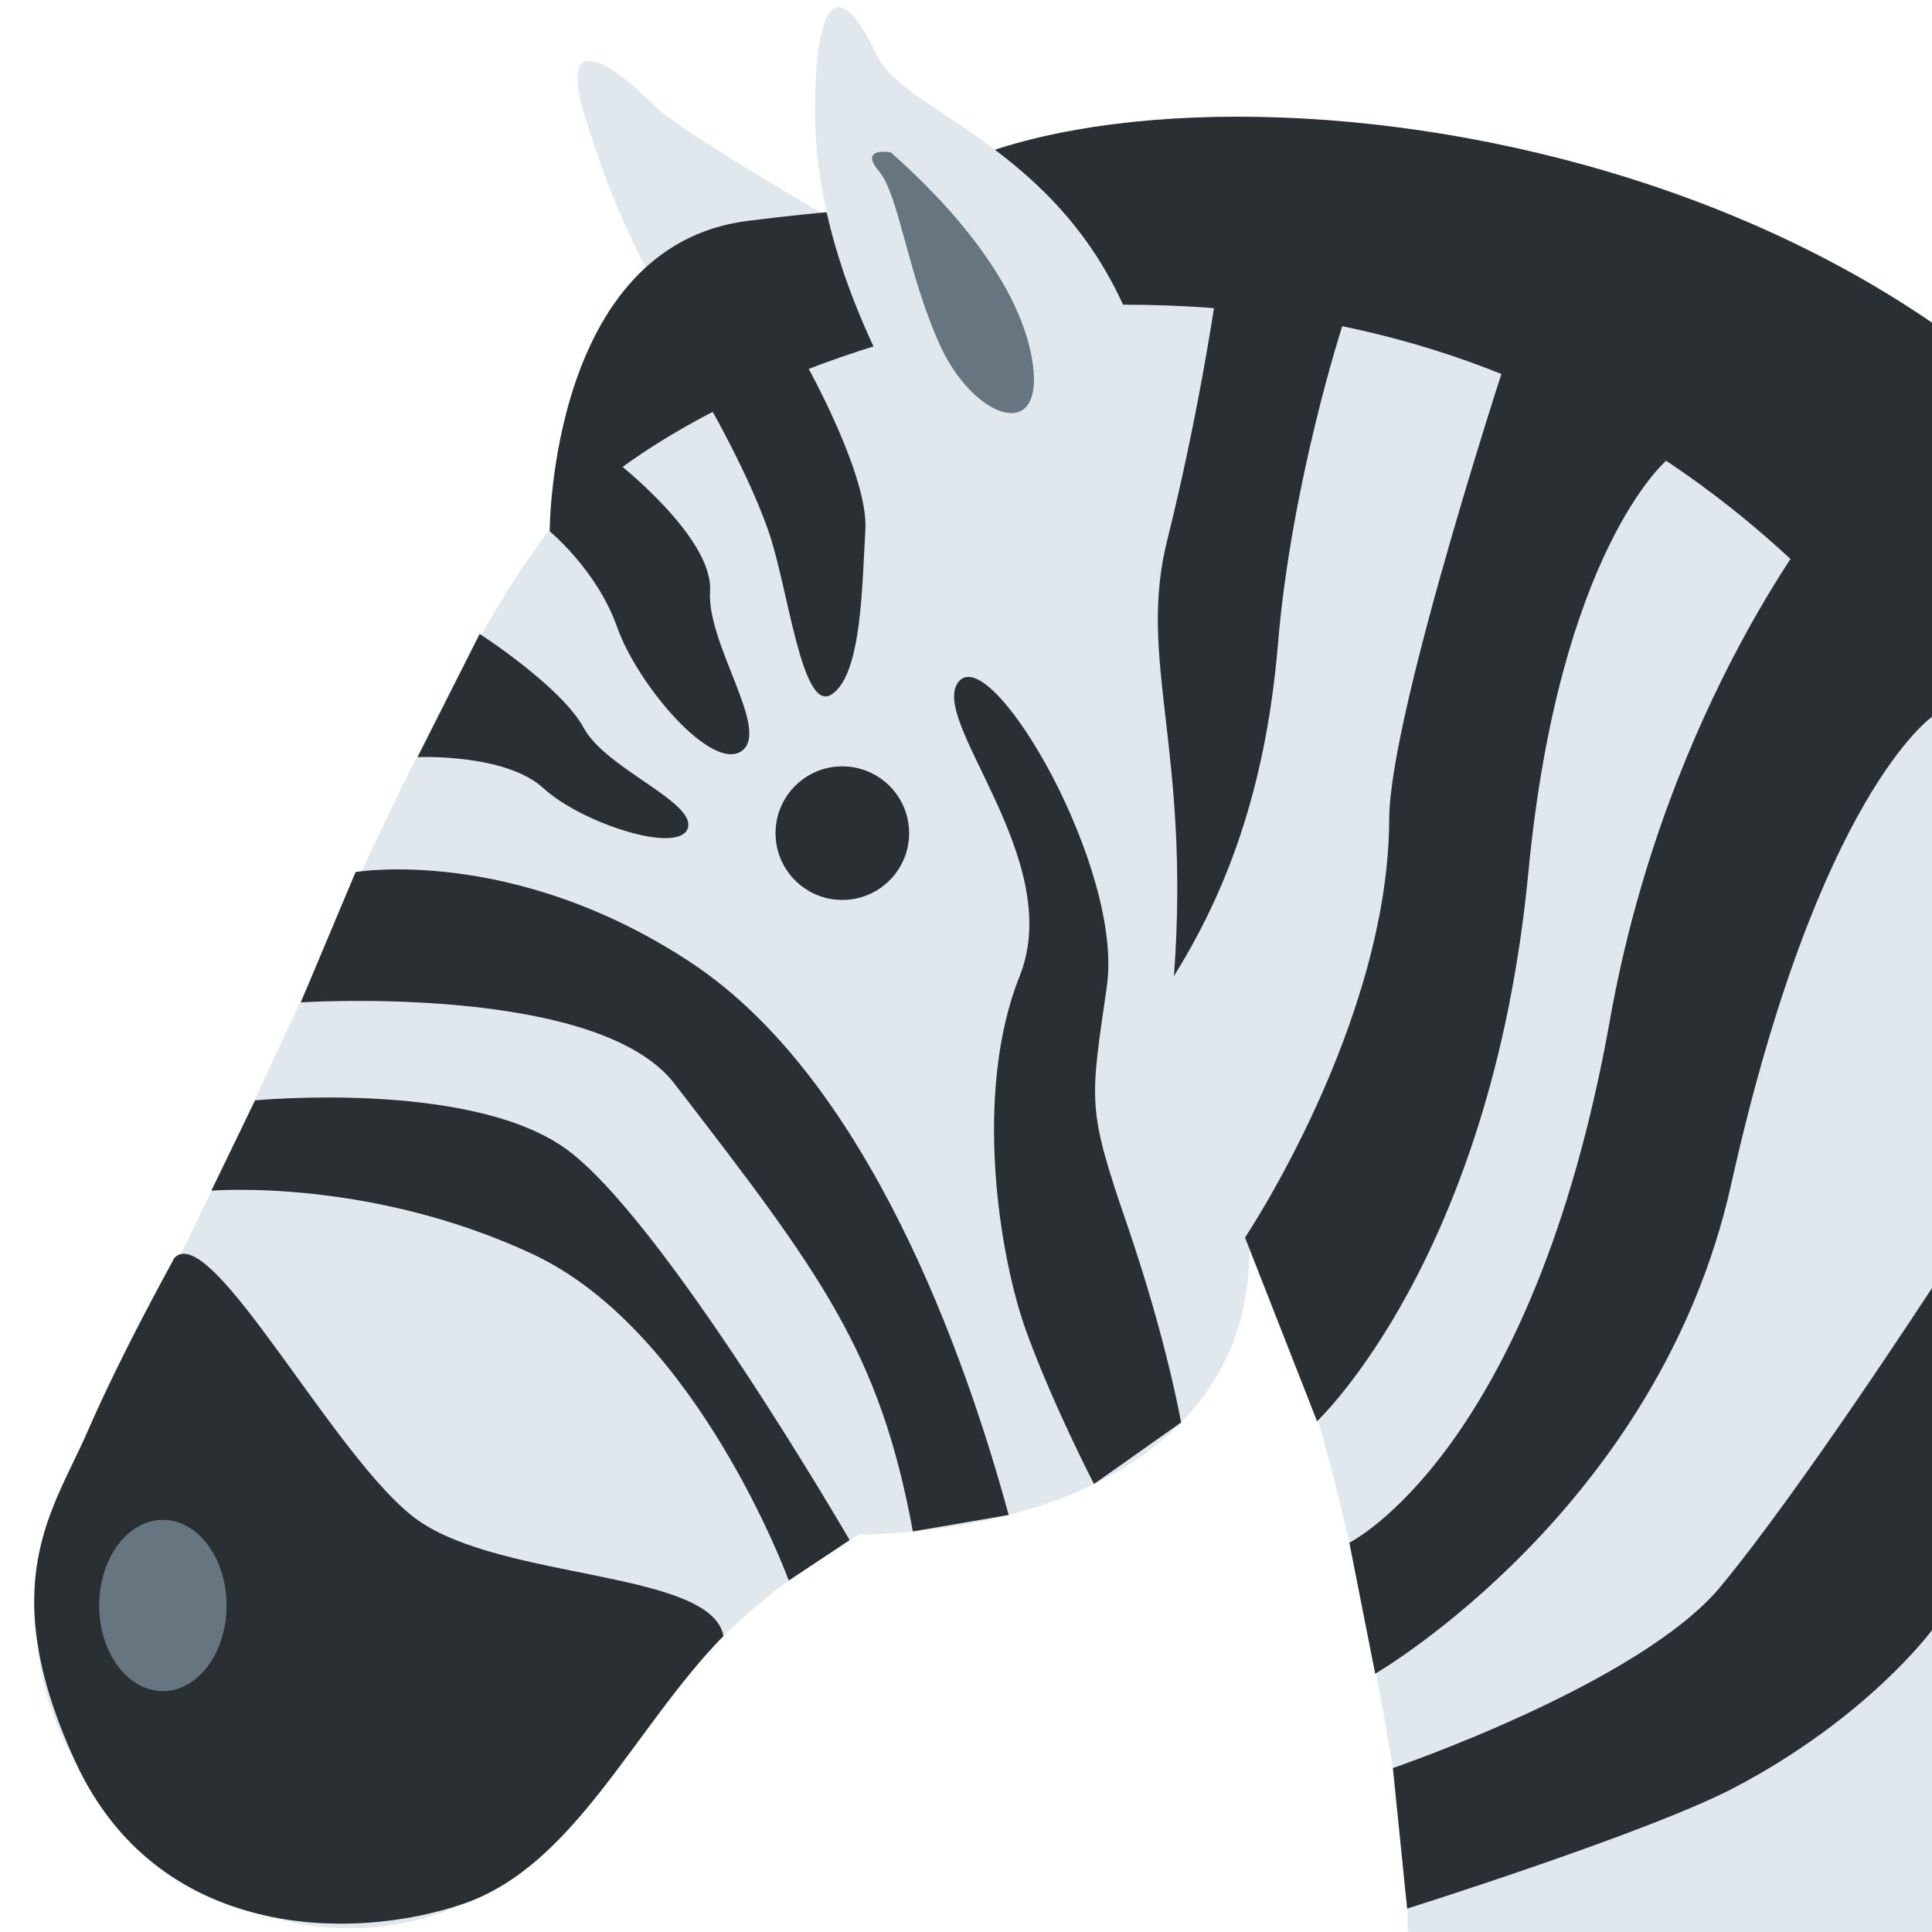
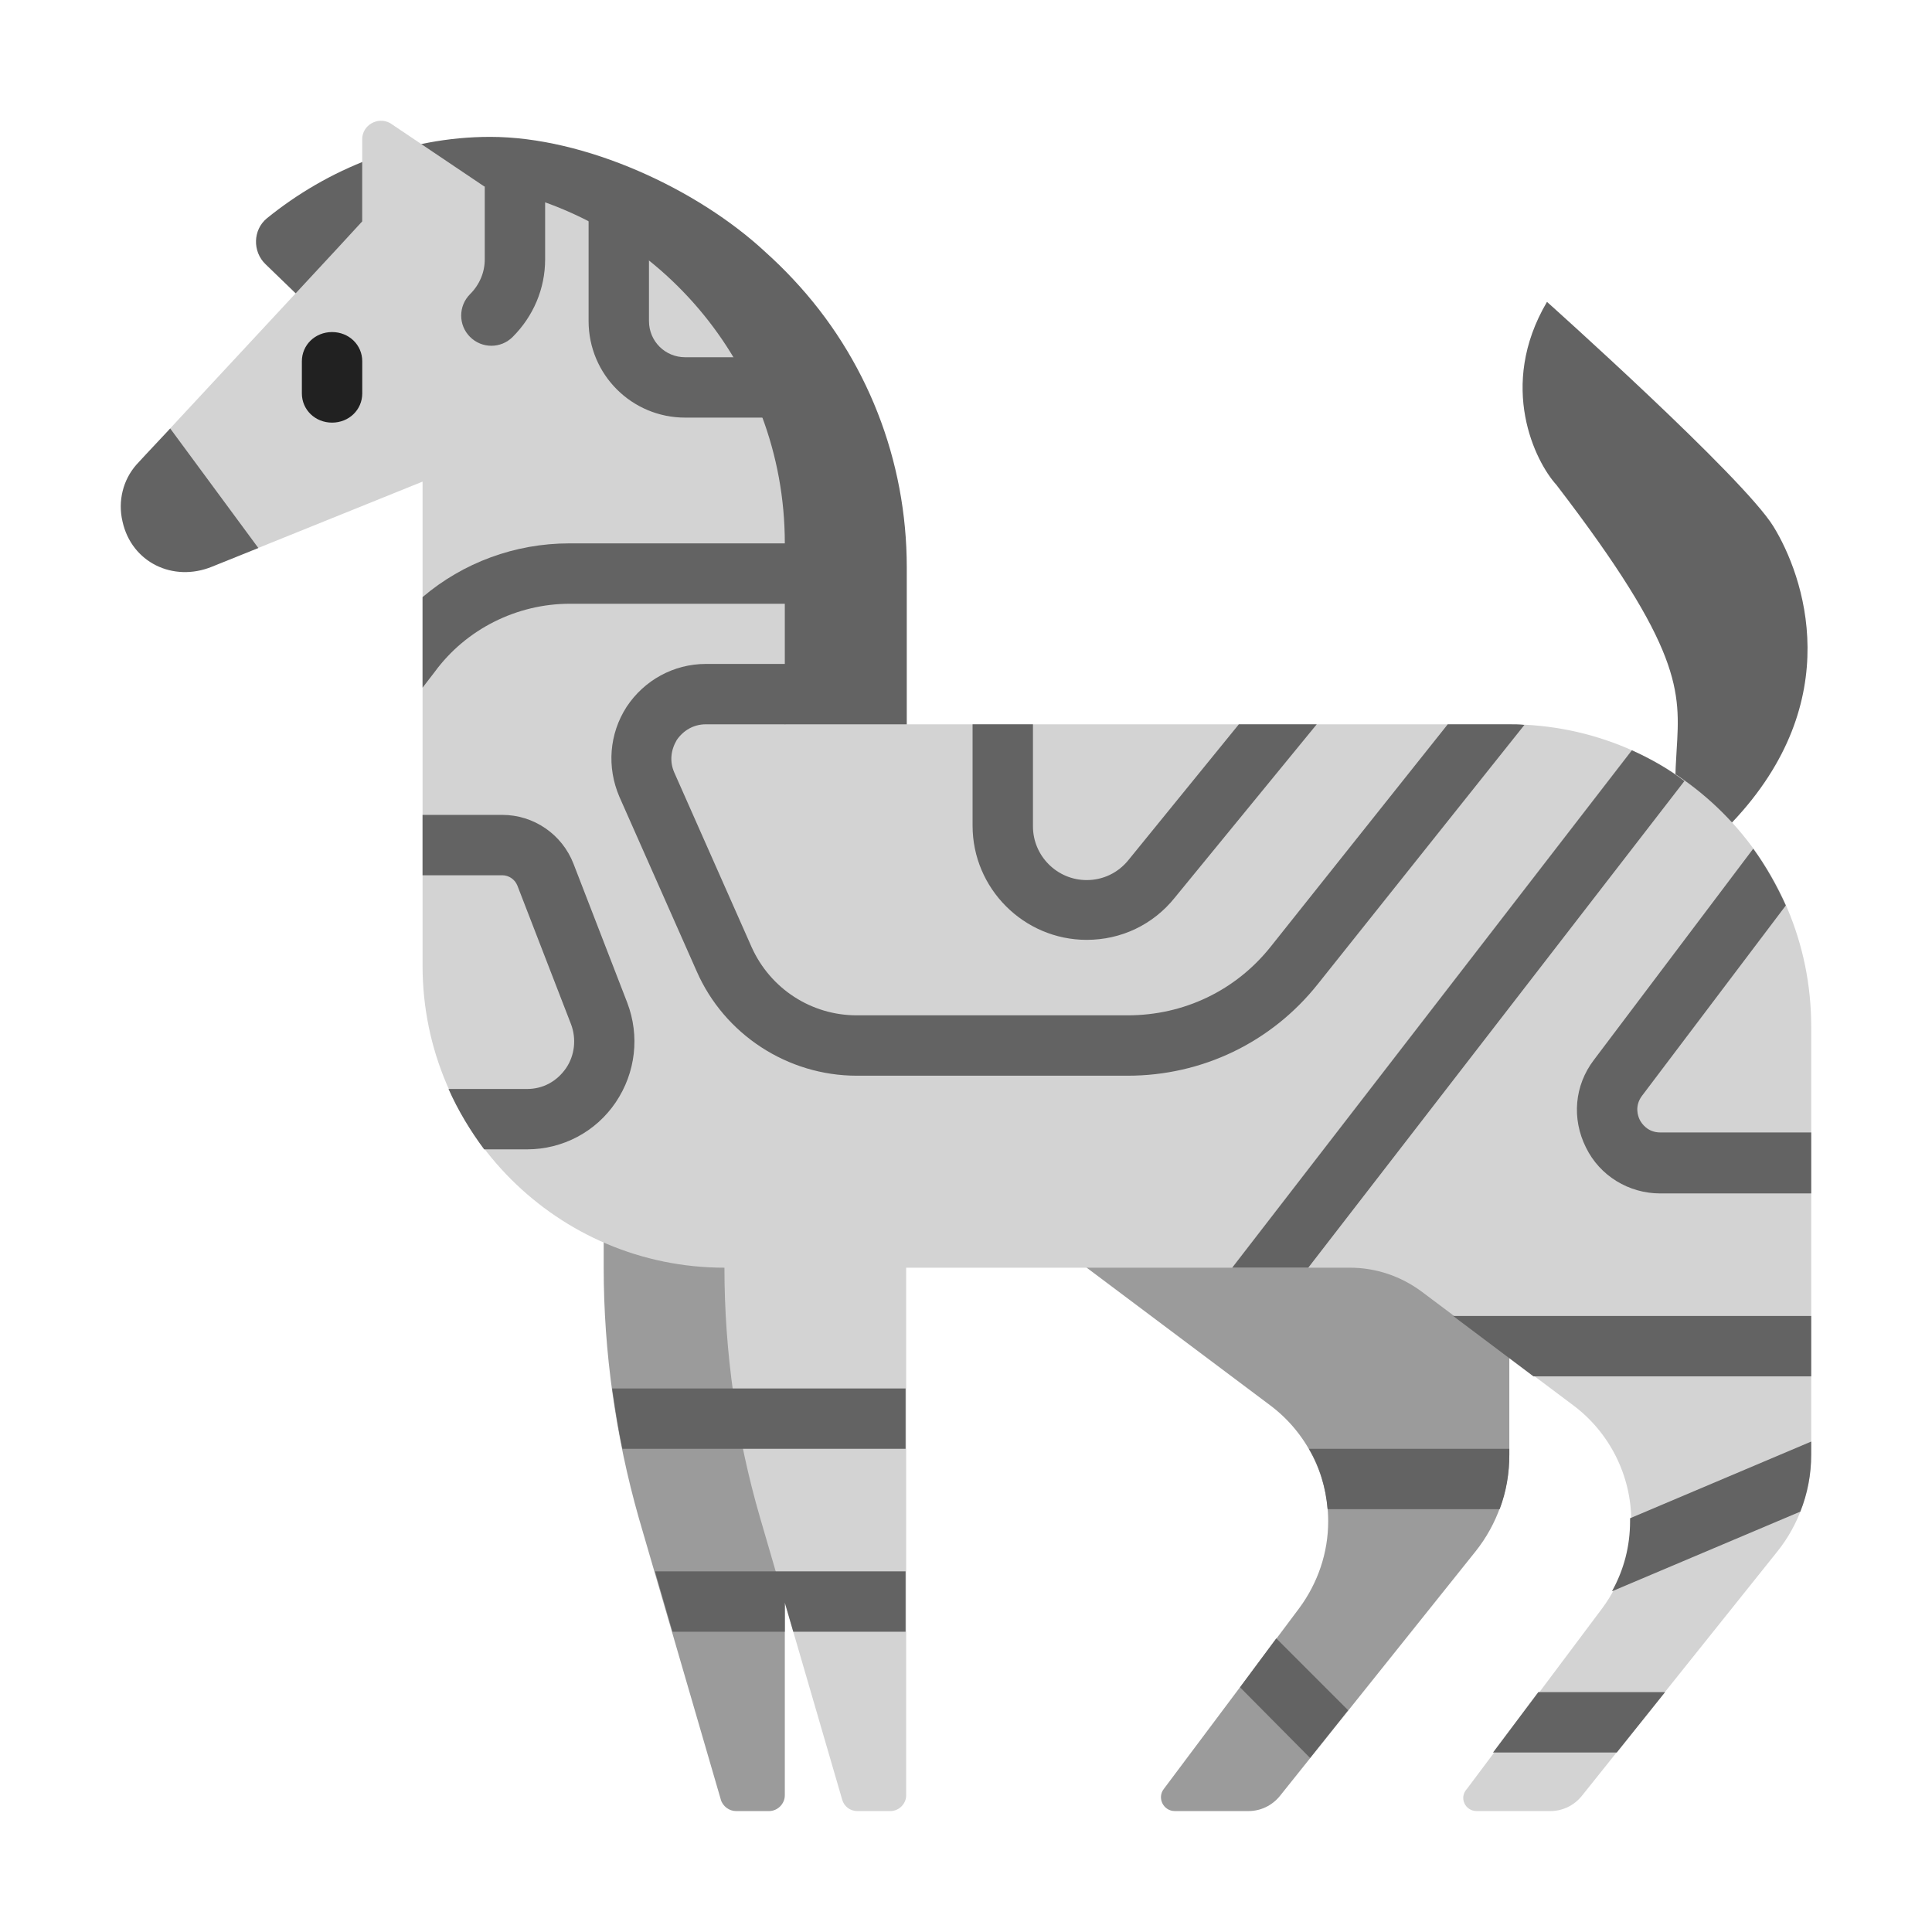
- <svg xmlns="http://www.w3.org/2000/svg" viewBox="0 0 36 36">
-   <path fill="#E1E8ED" d="M23.283 23.275s1.374 1.635 2.733 10.047c.143.883.201 1.775.217 2.678H36V7.448C31.613 3.975 25.601 3.259 18.322 5.69c0 0-5.408-3-6.147-3.739-.719-.72-1.857-1.556-1.235.35.364 1.112.764 2.373 2.358 4.862-3.436 2.036-4.513 4.68-8.558 13.341C1.652 27.12.08 29.269.937 31.797c1.13 3.337 5.316 5.595 8.844 3.021 1.919-1.4 2.246-3.913 6.225-6.223 3.653-.065 7.277-1.604 7.277-5.32z" />
-   <path fill="#292F33" d="M36 6.012C27.665.301 14.354 1.473 15.909 6.19 25.51 4.328 31.77 7.731 36 13.358V6.012z" />
-   <path fill="#292F33" d="M19.663 5.763c-2.878.233-7.28 1.765-9.42 4.137 0 0-.005-5.317 3.689-5.784 6.172-.779 5.809.363 5.809.363l-.078 1.284z" />
-   <path fill="#E1E8ED" d="M16.357 1.056c.558 1.155 4.006 1.79 5.056 6.029 1.051 4.24-3.134 2.951-4.356.855-1.361-2.334-1.828-4.162-1.867-5.679-.021-.801.039-3.538 1.167-1.205z" />
-   <path fill="#66757F" d="M16.596 2.838c1.103.968 2.448 2.472 2.65 3.955.202 1.483-1.125.988-1.736-.372-.612-1.359-.753-2.779-1.134-3.233-.38-.454.22-.35.22-.35z" />
-   <path fill="#292F33" d="M16.94 15.525c0 .687-.557 1.244-1.245 1.244-.687 0-1.244-.557-1.244-1.244 0-.688.557-1.245 1.244-1.245.688.001 1.245.558 1.245 1.245z" />
-   <path fill="#E1E8ED" d="M10.354 9.924c-.033-.017-.075-.014-.111-.024-1.543 2.033-2.92 5.102-5.49 10.604-1.356 2.903-2.42 4.946-3.116 6.538 1.628.226 3.285-1.442 3.945-3.271.673-1.866 3.215-5.652 4.927-7.778 1.712-2.127 1.561-5.144-.155-6.069z" />
-   <path fill="#292F33" d="M28.188 6.312s-2.296 6.947-2.302 8.947c-.011 3.803-2.687 7.801-2.687 7.801l1.342 3.422s3.25-3.04 3.938-10.228c.571-5.973 2.566-7.667 2.566-7.667l-2.857-2.275zm5.874 3.126S31.056 13.073 30 19c-1.438 8.062-4.857 9.746-4.857 9.746l.482 2.441s5.281-3.056 6.632-9.115C33.875 14.812 36 13.358 36 13.358l-1.938-3.92zm-30.812 14c.688-.714 3.017 3.808 4.53 4.884 1.589 1.13 5.469.935 5.701 2.162-1.668 1.704-2.763 4.273-4.84 4.988-2.078.716-5.71.677-7.238-2.647-1.528-3.325-.403-4.7.222-6.137s1.458-2.938 1.625-3.25z" />
-   <path fill="#66757F" d="M4.222 29.917c0 .881-.532 1.594-1.187 1.594s-1.187-.713-1.187-1.594c0-.882.532-1.596 1.187-1.596s1.187.714 1.187 1.596z" />
-   <path fill="#292F33" d="M25.954 32.945s4.608-1.57 6.108-3.383S36 24 36 24v6.375S34.812 32 32.312 33.313c-1.586.832-6.092 2.251-6.092 2.251l-.266-2.619zM25.01 6.08S24.063 9 23.813 12s-1.125 4.875-1.938 6.188c.312-4.25-.688-5.875-.125-8.125s.87-4.32.87-4.32.63-.368 1.255-.305 1.135.642 1.135.642zM4.753 20.504s3.934-.379 5.747.871 5.332 7.323 5.332 7.323l-1.134.753s-1.697-4.639-4.76-6.076-6-1.188-6-1.188l.815-1.683z" />
-   <path fill="#292F33" d="M5.605 18.678s5.516-.358 6.958 1.509c2.75 3.562 3.831 5.01 4.447 8.349l1.785-.307c-.794-2.917-2.607-8.104-5.919-10.292s-6.25-1.688-6.25-1.688l-1.021 2.429zm12.27-5.99c-.625.688 2 3.312 1.125 5.5s-.375 5.25.125 6.625 1.26 2.839 1.26 2.839l1.622-1.146S21.75 25 21 22.813s-.688-2.25-.375-4.438S18.5 12 17.875 12.688zm-2.83-5.859s1.142 2.046 1.08 3.046-.062 2.688-.625 3.062-.812-2-1.188-3.062-1.064-2.258-1.064-2.258 1.469-1.428 1.797-.788zm-3.544 1.79s1.793 1.398 1.73 2.398 1.144 2.607.581 2.982-1.938-1.25-2.312-2.312S10.243 9.9 10.243 9.9s.929-1.921 1.258-1.281zm-2.563 3.193s1.522.981 1.938 1.75c.415.768 2.11 1.387 1.938 1.875-.173.488-1.977-.098-2.688-.75-.711-.652-2.345-.579-2.345-.579l1.157-2.296z" />
+ <svg xmlns="http://www.w3.org/2000/svg" width="32" height="32" viewBox="0 0 32 32" fill="none">
+   <path d="M12.999 29.737V18.997H9.999V20.997C9.999 22.397 10.199 23.797 10.579 25.137L11.939 29.807C11.969 29.917 12.079 29.997 12.189 29.997H12.739C12.879 29.997 12.999 29.877 12.999 29.737Z" fill="#9B9B9B" />
+   <path d="M21.039 23.277L17.999 20.997V19.997H24.999V24.097C24.999 24.677 24.799 25.247 24.439 25.697L21.199 29.747C21.069 29.907 20.879 29.997 20.679 29.997H19.459C19.269 29.997 19.159 29.777 19.279 29.627L21.519 26.637C21.829 26.217 21.999 25.717 21.999 25.197C21.999 24.437 21.639 23.727 21.039 23.277Z" fill="#9B9B9B" />
+   <path d="M8.119 2.267C9.692 2.267 11.554 3.129 12.679 4.176C12.838 4.319 12.992 4.469 13.139 4.627C14.359 5.927 15.019 7.627 15.019 9.397V12.397H9.539C9.699 11.467 9.819 10.537 9.889 9.597C9.949 9.197 9.999 8.797 10.019 8.397C10.029 8.177 9.969 7.957 9.849 7.757C9.649 7.337 9.199 7.017 8.729 7.037C8.419 7.057 8.139 7.167 7.929 7.347L7.534 6.952C7.396 6.971 7.257 6.989 7.119 7.007L4.399 4.377C4.179 4.167 4.189 3.807 4.419 3.617C5.429 2.797 6.729 2.267 8.119 2.267Z" fill="#636363" />
+   <path d="M27.77 12.43C27.831 11.446 27.874 10.762 25.779 8.031C25.436 7.656 24.798 6.4 25.623 5C25.623 5 28.873 7.906 29.373 8.719C29.873 9.531 30.61 11.6 28.686 13.625L27.748 13C27.748 12.792 27.759 12.606 27.77 12.43Z" fill="#636363" />
+   <path d="M12.999 11.997H24.999C27.759 11.997 29.999 14.237 29.999 16.997V24.097C29.999 24.677 29.799 25.247 29.439 25.697L26.199 29.747C26.069 29.907 25.879 29.997 25.679 29.997H24.459C24.269 29.997 24.159 29.777 24.299 29.627L26.539 26.637C26.849 26.217 27.019 25.717 27.019 25.197C27.019 24.437 26.659 23.727 26.059 23.277L23.539 21.387C23.199 21.137 22.789 20.997 22.359 20.997H15.009V29.737C15.009 29.877 14.889 29.997 14.749 29.997H14.199C14.079 29.997 13.979 29.917 13.949 29.807L12.589 25.137C12.199 23.797 11.999 22.397 11.999 20.997C9.239 20.997 6.999 18.757 6.999 15.997V7.977L4.257 9.084L3 8.5L2.798 7.118C3.813 6.026 5.915 3.765 5.999 3.667V2.307C5.999 2.077 6.249 1.927 6.459 2.037L8.019 3.087C10.849 3.567 12.999 6.037 12.999 8.997V11.997Z" fill="#D3D3D3" />
+   <path d="M8.529 2.457C8.805 2.457 9.029 2.681 9.029 2.957V4.297C9.029 4.783 8.833 5.239 8.492 5.58C8.297 5.776 7.981 5.776 7.785 5.58C7.59 5.385 7.59 5.069 7.785 4.873C7.944 4.714 8.029 4.51 8.029 4.297V2.957C8.029 2.681 8.253 2.457 8.529 2.457Z" fill="#636363" />
+   <path d="M13.719 10V9.48C13.719 9.32 13.709 9.16 13.699 9H9.429C8.529 9 7.669 9.32 6.999 9.89V11.39L7.199 11.13C7.719 10.42 8.559 10 9.439 10H13.719Z" fill="#636363" />
+   <path d="M10.309 23.997H14.999V22.997H10.139C10.189 23.337 10.239 23.667 10.309 23.997Z" fill="#636363" />
+   <path d="M12.999 26.544V27.027H11.139L10.849 26.027H14.999V27.027H13.139L12.999 26.544Z" fill="#636363" />
+   <path d="M21.139 27.137L22.329 28.327L21.699 29.117L20.539 27.947L21.139 27.137Z" fill="#636363" />
+   <path d="M21.989 24.997C21.959 24.637 21.859 24.297 21.679 23.997H24.999V24.097C24.999 24.407 24.949 24.707 24.839 24.997H21.989Z" fill="#636363" />
+   <path d="M23.979 11.997H24.999C25.079 11.997 25.169 11.997 25.249 12.007L21.829 16.297C21.059 17.267 19.909 17.817 18.679 17.817H14.189C13.049 17.817 11.999 17.137 11.539 16.087L10.259 13.197C10.049 12.707 10.089 12.157 10.379 11.707C10.669 11.267 11.159 10.997 11.689 10.997H13.439L13.899 11.557L14.569 11.647C14.564 11.647 14.175 11.734 13.785 11.822L13.784 11.822C13.394 11.909 13.004 11.997 12.999 11.997H11.689C11.489 11.997 11.319 12.097 11.209 12.257C11.109 12.427 11.089 12.617 11.169 12.797L12.449 15.687C12.759 16.377 13.439 16.817 14.189 16.817H18.679C19.609 16.817 20.469 16.407 21.049 15.677L23.979 11.997Z" fill="#636363" />
+   <path d="M20.519 11.997L18.689 14.247C18.519 14.457 18.269 14.577 17.999 14.577C17.509 14.577 17.109 14.177 17.109 13.687V11.997H16.109V13.677C16.109 14.717 16.959 15.567 17.999 15.567C18.569 15.567 19.099 15.317 19.459 14.867L21.809 11.997H20.519Z" fill="#636363" />
+   <path d="M20.409 20.997L27.029 12.427C27.339 12.567 27.639 12.737 27.899 12.937L21.669 20.997H20.409Z" fill="#636363" />
+   <path d="M29.999 18.757H27.499C27.289 18.757 27.189 18.607 27.159 18.547C27.129 18.487 27.069 18.317 27.199 18.147L29.579 14.997C29.429 14.667 29.249 14.347 29.039 14.057L26.399 17.557C26.079 17.977 26.029 18.527 26.269 19.007C26.499 19.477 26.979 19.767 27.499 19.767H29.999V18.757Z" fill="#636363" />
+   <path d="M29.819 25.037L26.699 26.357C26.899 25.997 26.999 25.607 26.999 25.197V25.147L29.999 23.877V24.097C29.999 24.417 29.939 24.737 29.819 25.037Z" fill="#636363" />
+   <path d="M27.579 28.027H25.479L24.729 29.027H26.779L27.579 28.027Z" fill="#636363" />
+   <path d="M10.389 16.607C10.599 17.157 10.529 17.767 10.199 18.257C9.869 18.747 9.319 19.037 8.729 19.037H8.019C7.789 18.727 7.589 18.397 7.429 18.037H8.729C8.999 18.037 9.229 17.907 9.379 17.687C9.519 17.477 9.549 17.207 9.459 16.967L8.569 14.667C8.529 14.567 8.429 14.497 8.319 14.497H6.999V13.497H8.319C8.839 13.497 9.309 13.817 9.499 14.307L10.389 16.607Z" fill="#636363" />
+   <path d="M10.749 3.567C10.749 3.291 10.525 3.067 10.249 3.067C9.973 3.067 9.749 3.291 9.749 3.567V5.317C9.749 6.203 10.463 6.917 11.349 6.917H13.329C13.605 6.917 13.829 6.693 13.829 6.417C13.829 6.141 13.605 5.917 13.329 5.917H11.349C11.015 5.917 10.749 5.651 10.749 5.317V3.567Z" fill="#636363" />
+   <path d="M29.999 21.797H24.069L25.399 22.797H29.999V21.797Z" fill="#636363" />
+   <path d="M2.259 7.697C2.259 7.697 2.479 7.457 2.819 7.097L4.279 9.077L3.509 9.387C2.869 9.647 2.179 9.317 2.029 8.637C1.949 8.297 2.039 7.947 2.259 7.697Z" fill="#636363" />
+   <path d="M5.5 7C5.22 7 5 6.787 5 6.516V5.984C5 5.713 5.22 5.5 5.5 5.5C5.78 5.5 6 5.713 6 5.984V6.516C6 6.787 5.78 7 5.5 7Z" fill="#212121" />
</svg>
